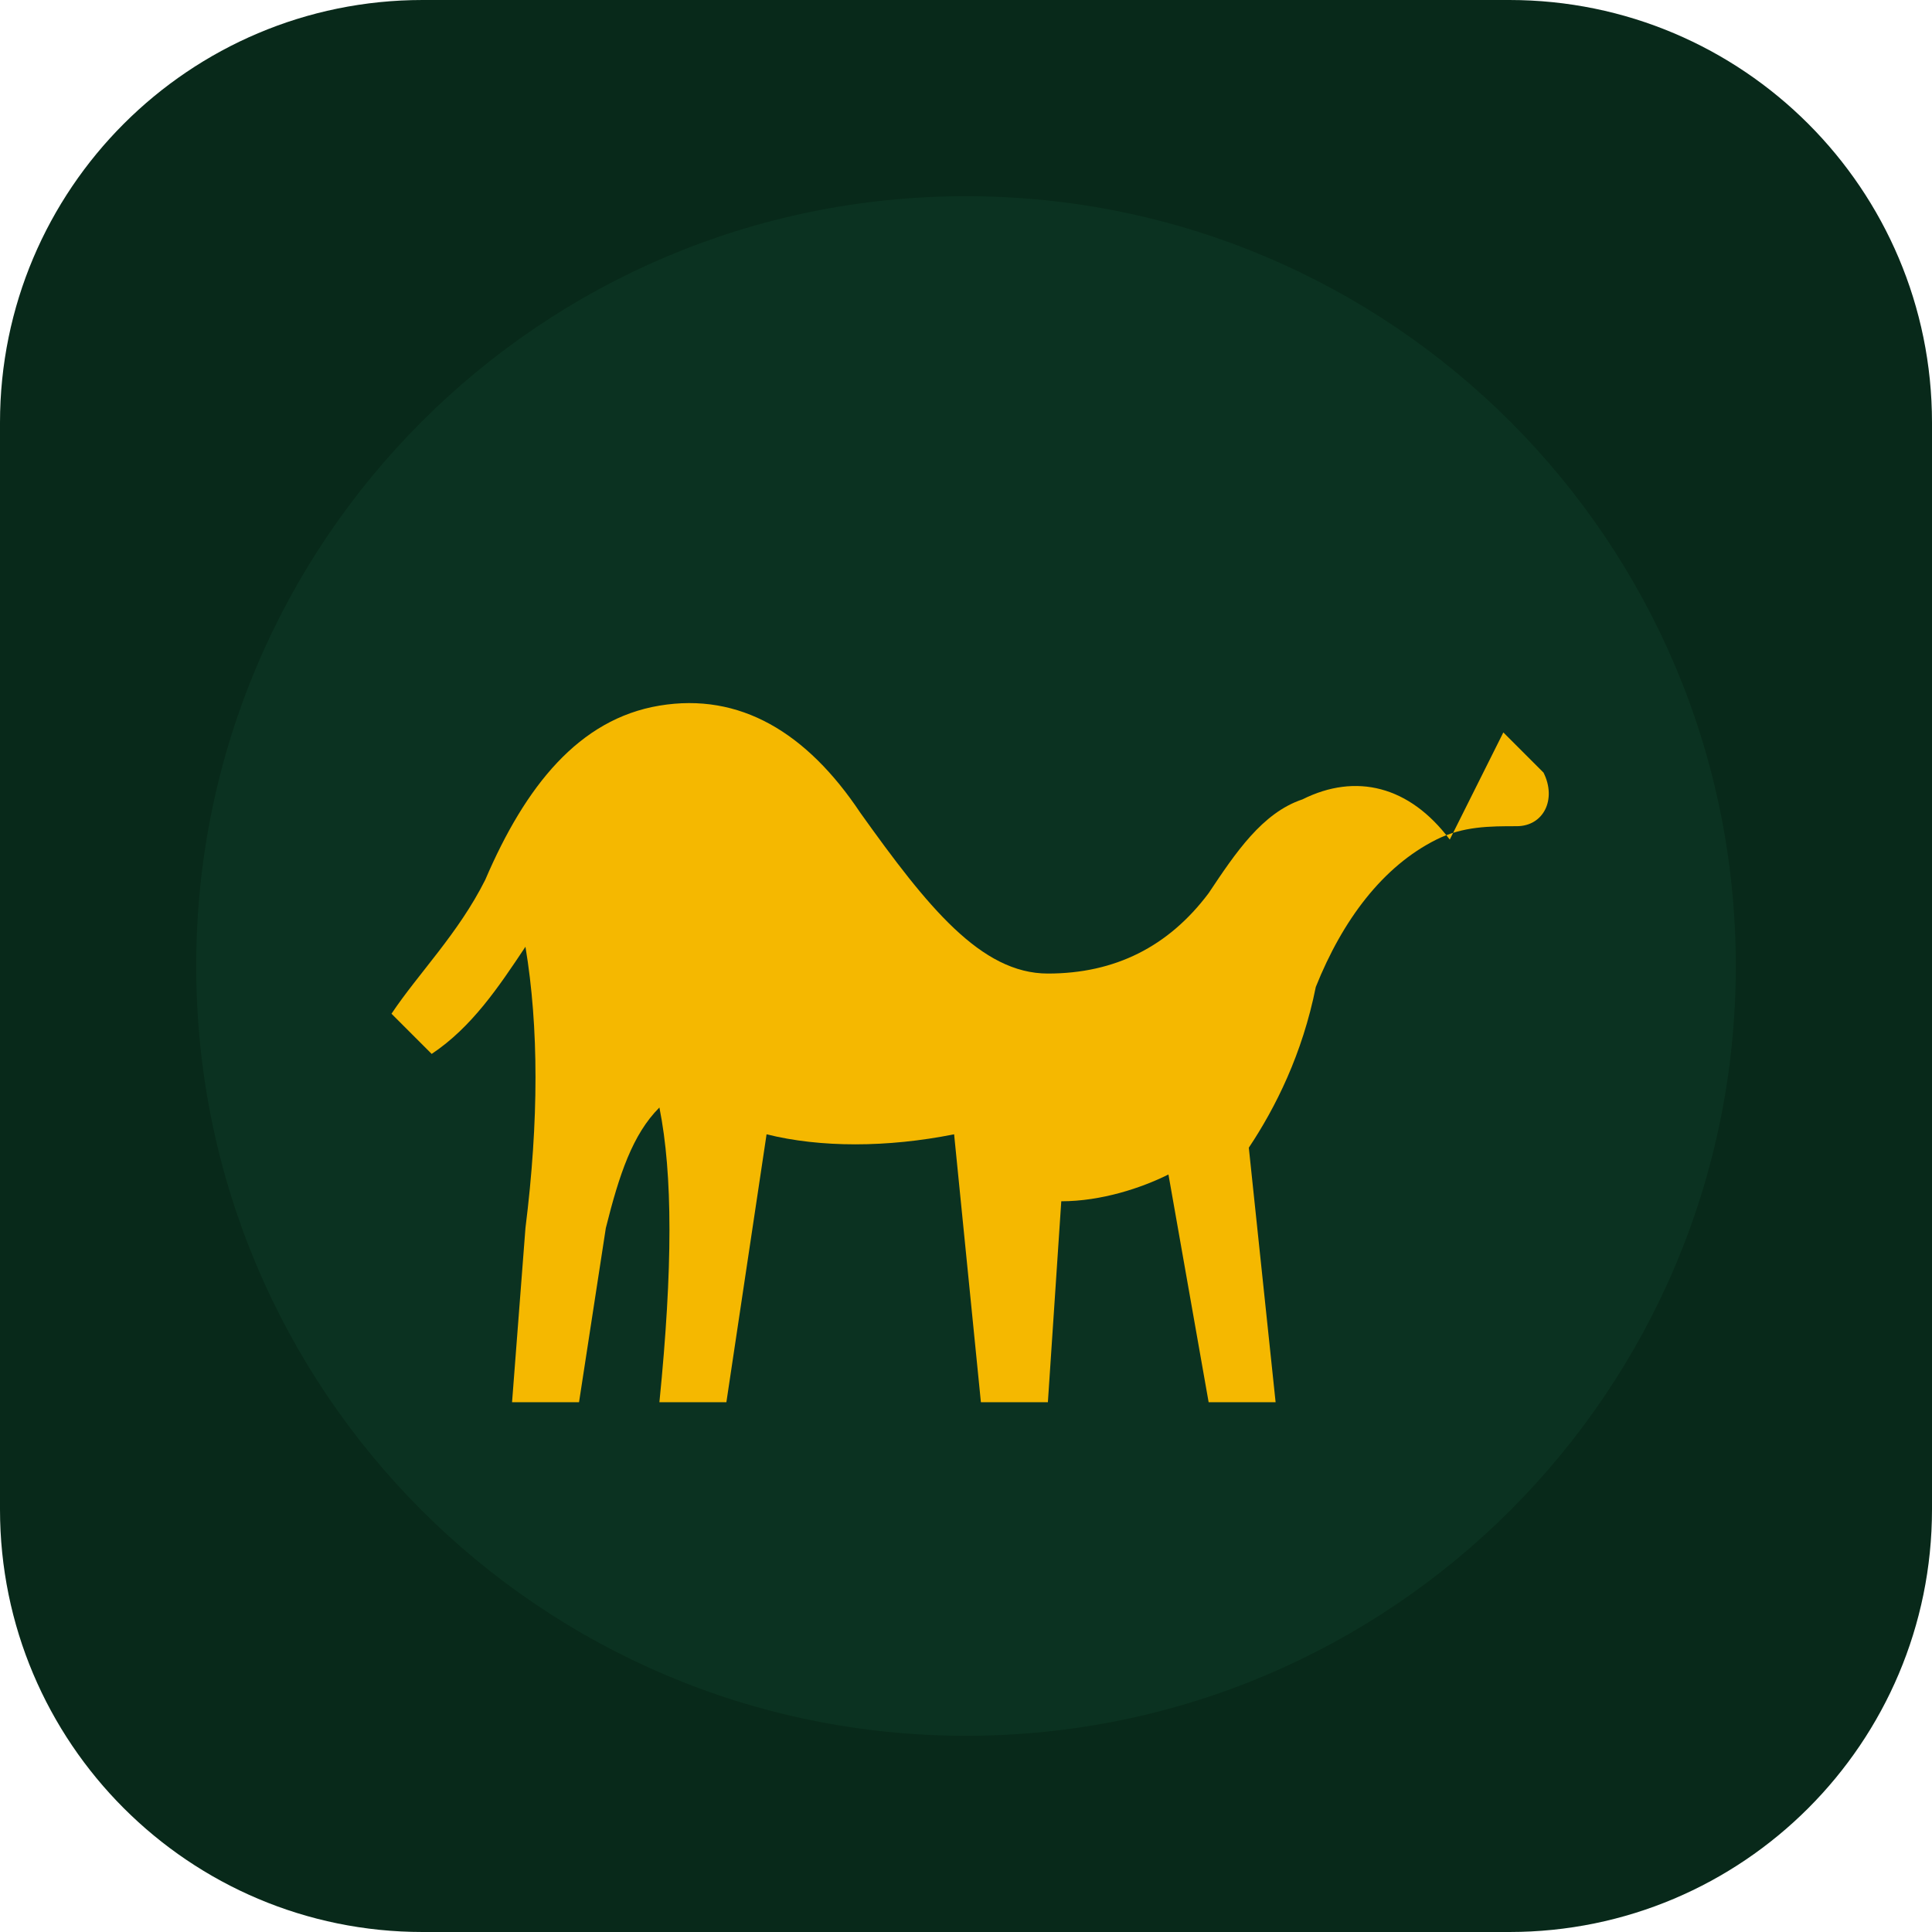
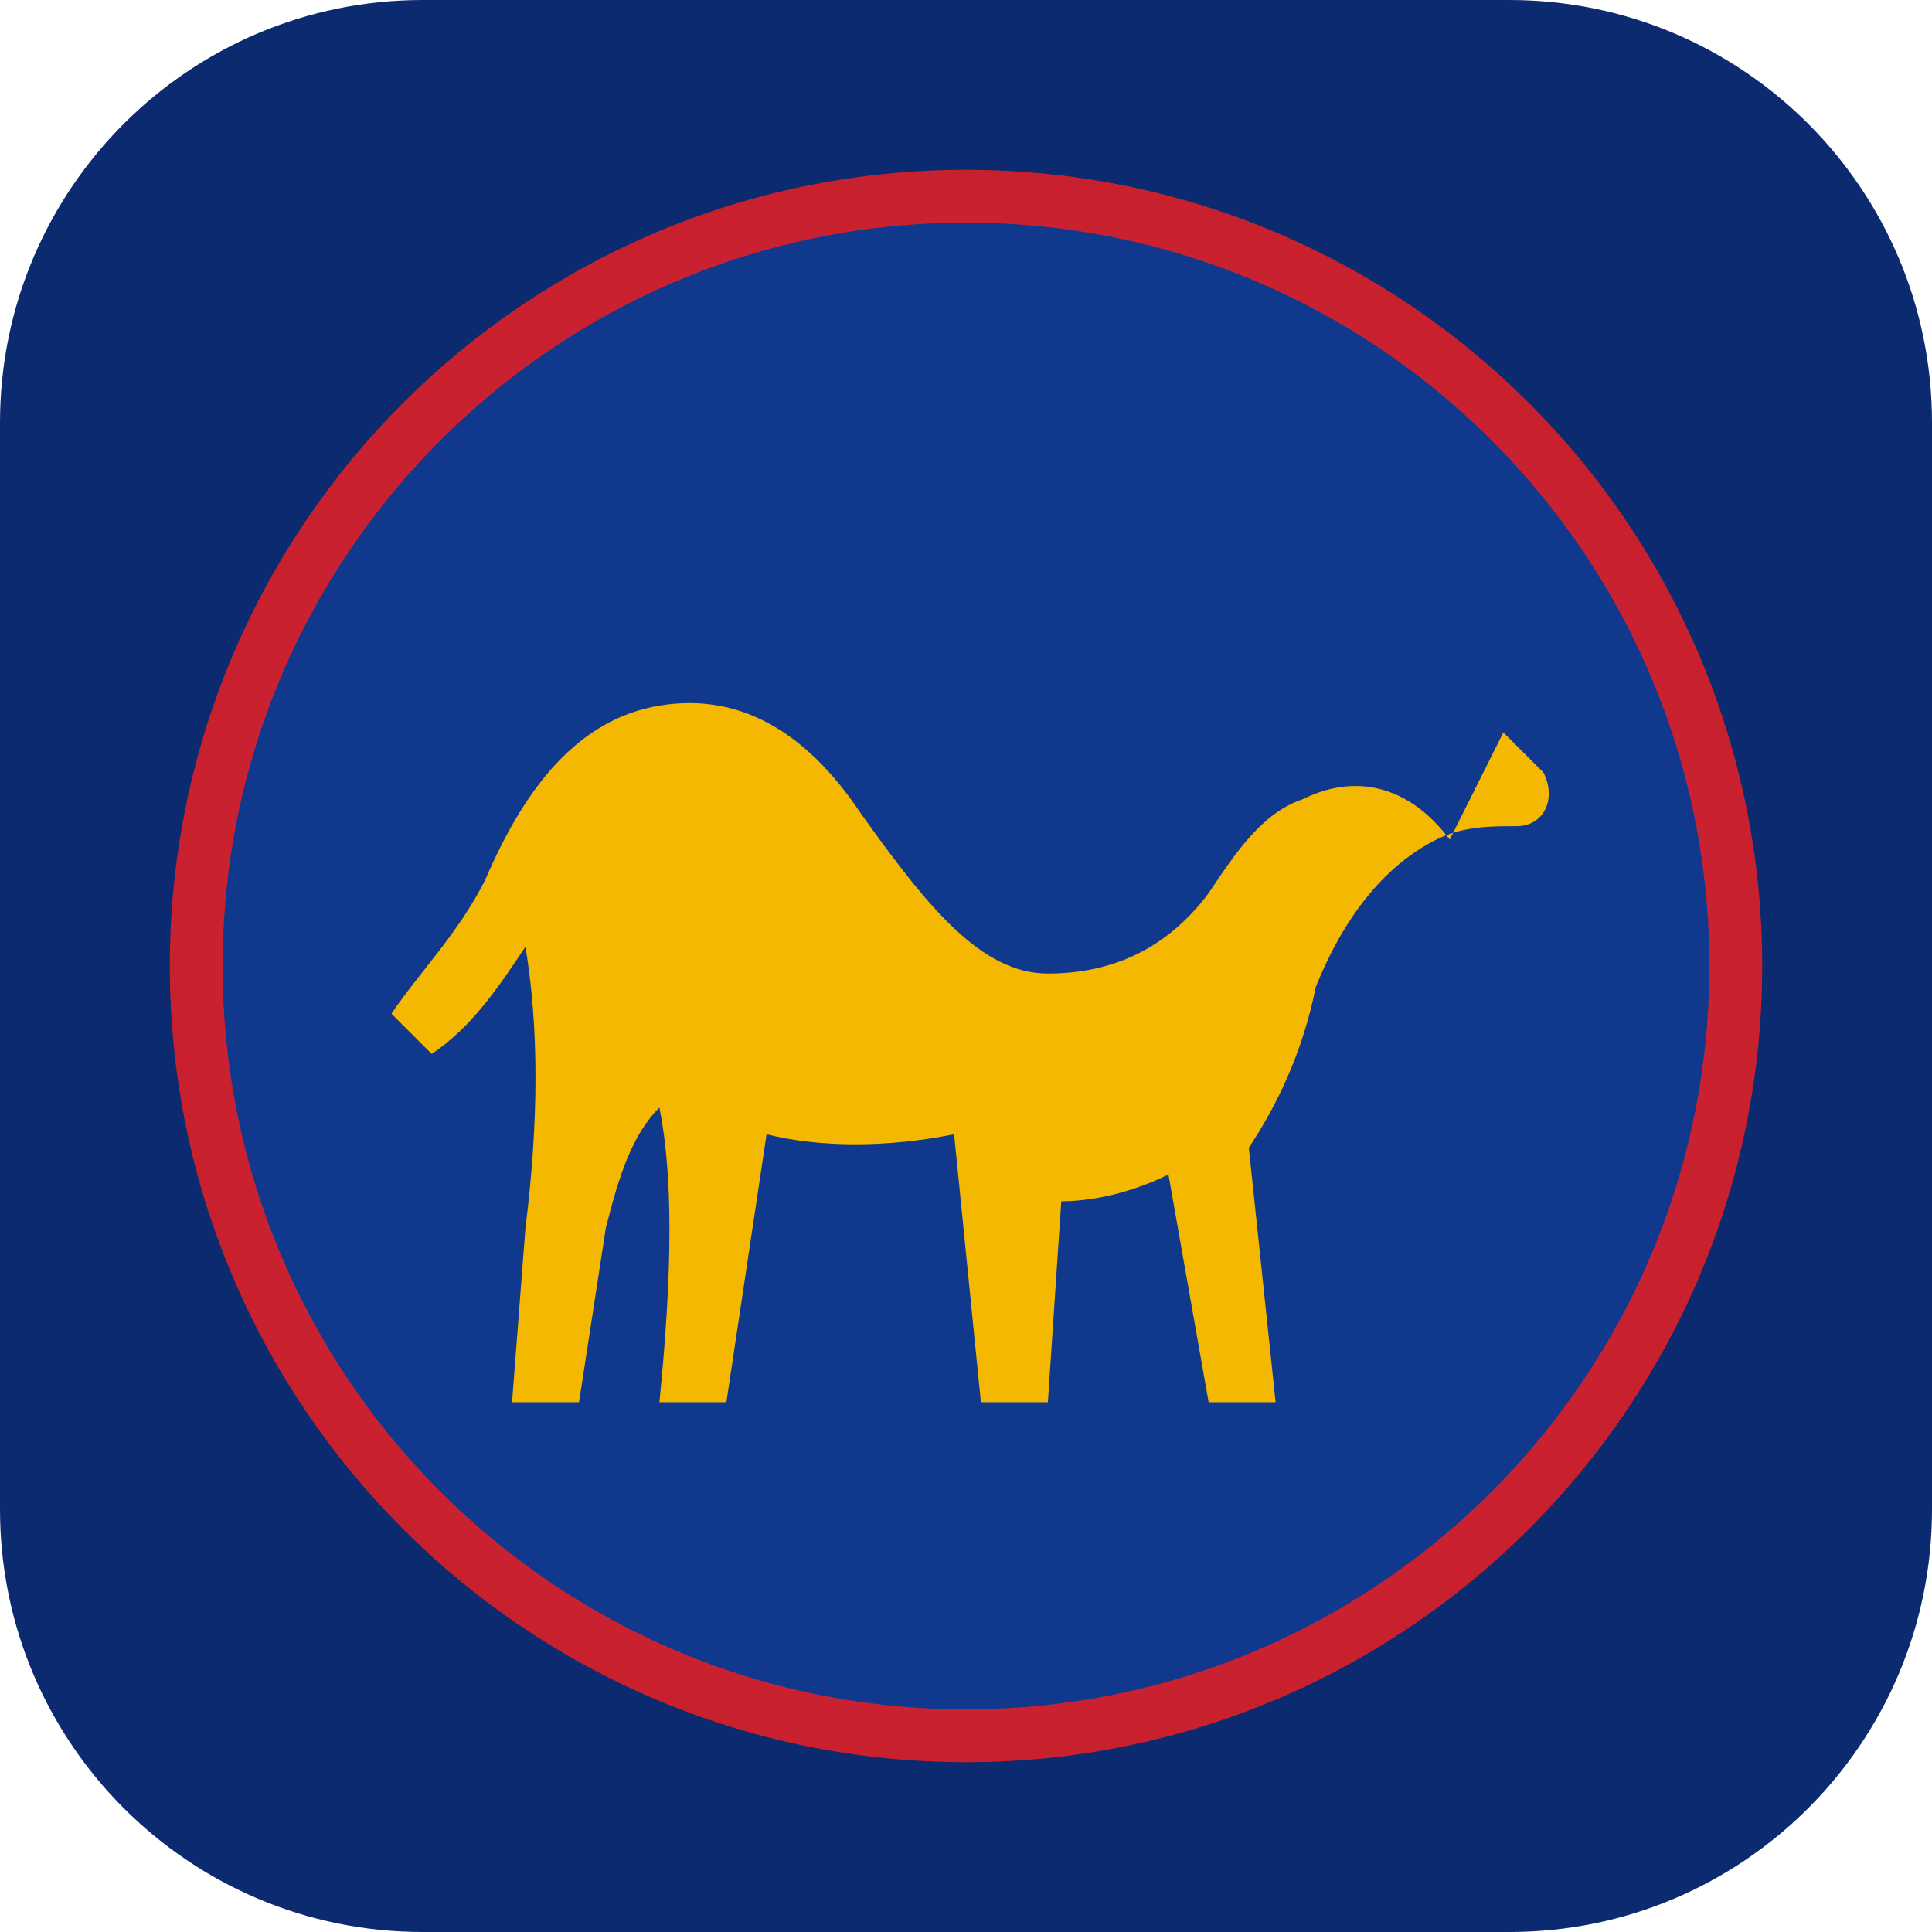
<svg xmlns="http://www.w3.org/2000/svg" viewBox="0 0 512 512">
-   <rect width="512" height="512" rx="112" fill="#08291A" />
-   <circle cx="256" cy="256" r="204" fill="#0d3b26" opacity="0.55" />
+   <rect width="512" height="512" rx="112" fill="#0B2A6F" />
+   <circle cx="256" cy="256" r="204" fill="#13419E" opacity="0.65" />
+   <circle cx="256" cy="256" r="204" fill="none" stroke="#D92027" stroke-width="14" opacity="0.92" />
  <g transform="translate(86 116) scale(3.55)">
    <path d="M84 30c-3-4-7-5-11-3-3 1-5 4-7 7-3 4-7 6-12 6-5 0-9-5-14-12-4-6-9-9-15-8-6 1-10 6-13 13-2 4-5 7-7 10l3 3c3-2 5-5 7-8 1 6 1 13 0 21l-1 13h5l2-13c1-4 2-7 4-9 1 5 1 12 0 22h5l3-20c4 1 9 1 14 0l2 20h5l1-15c3 0 6-1 8-2l3 17h5l-2-19c2-3 4-7 5-12 2-5 5-9 9-11 2-1 4-1 6-1 2 0 3-2 2-4l-3-3Z" fill="#F5B800" />
  </g>
</svg>
